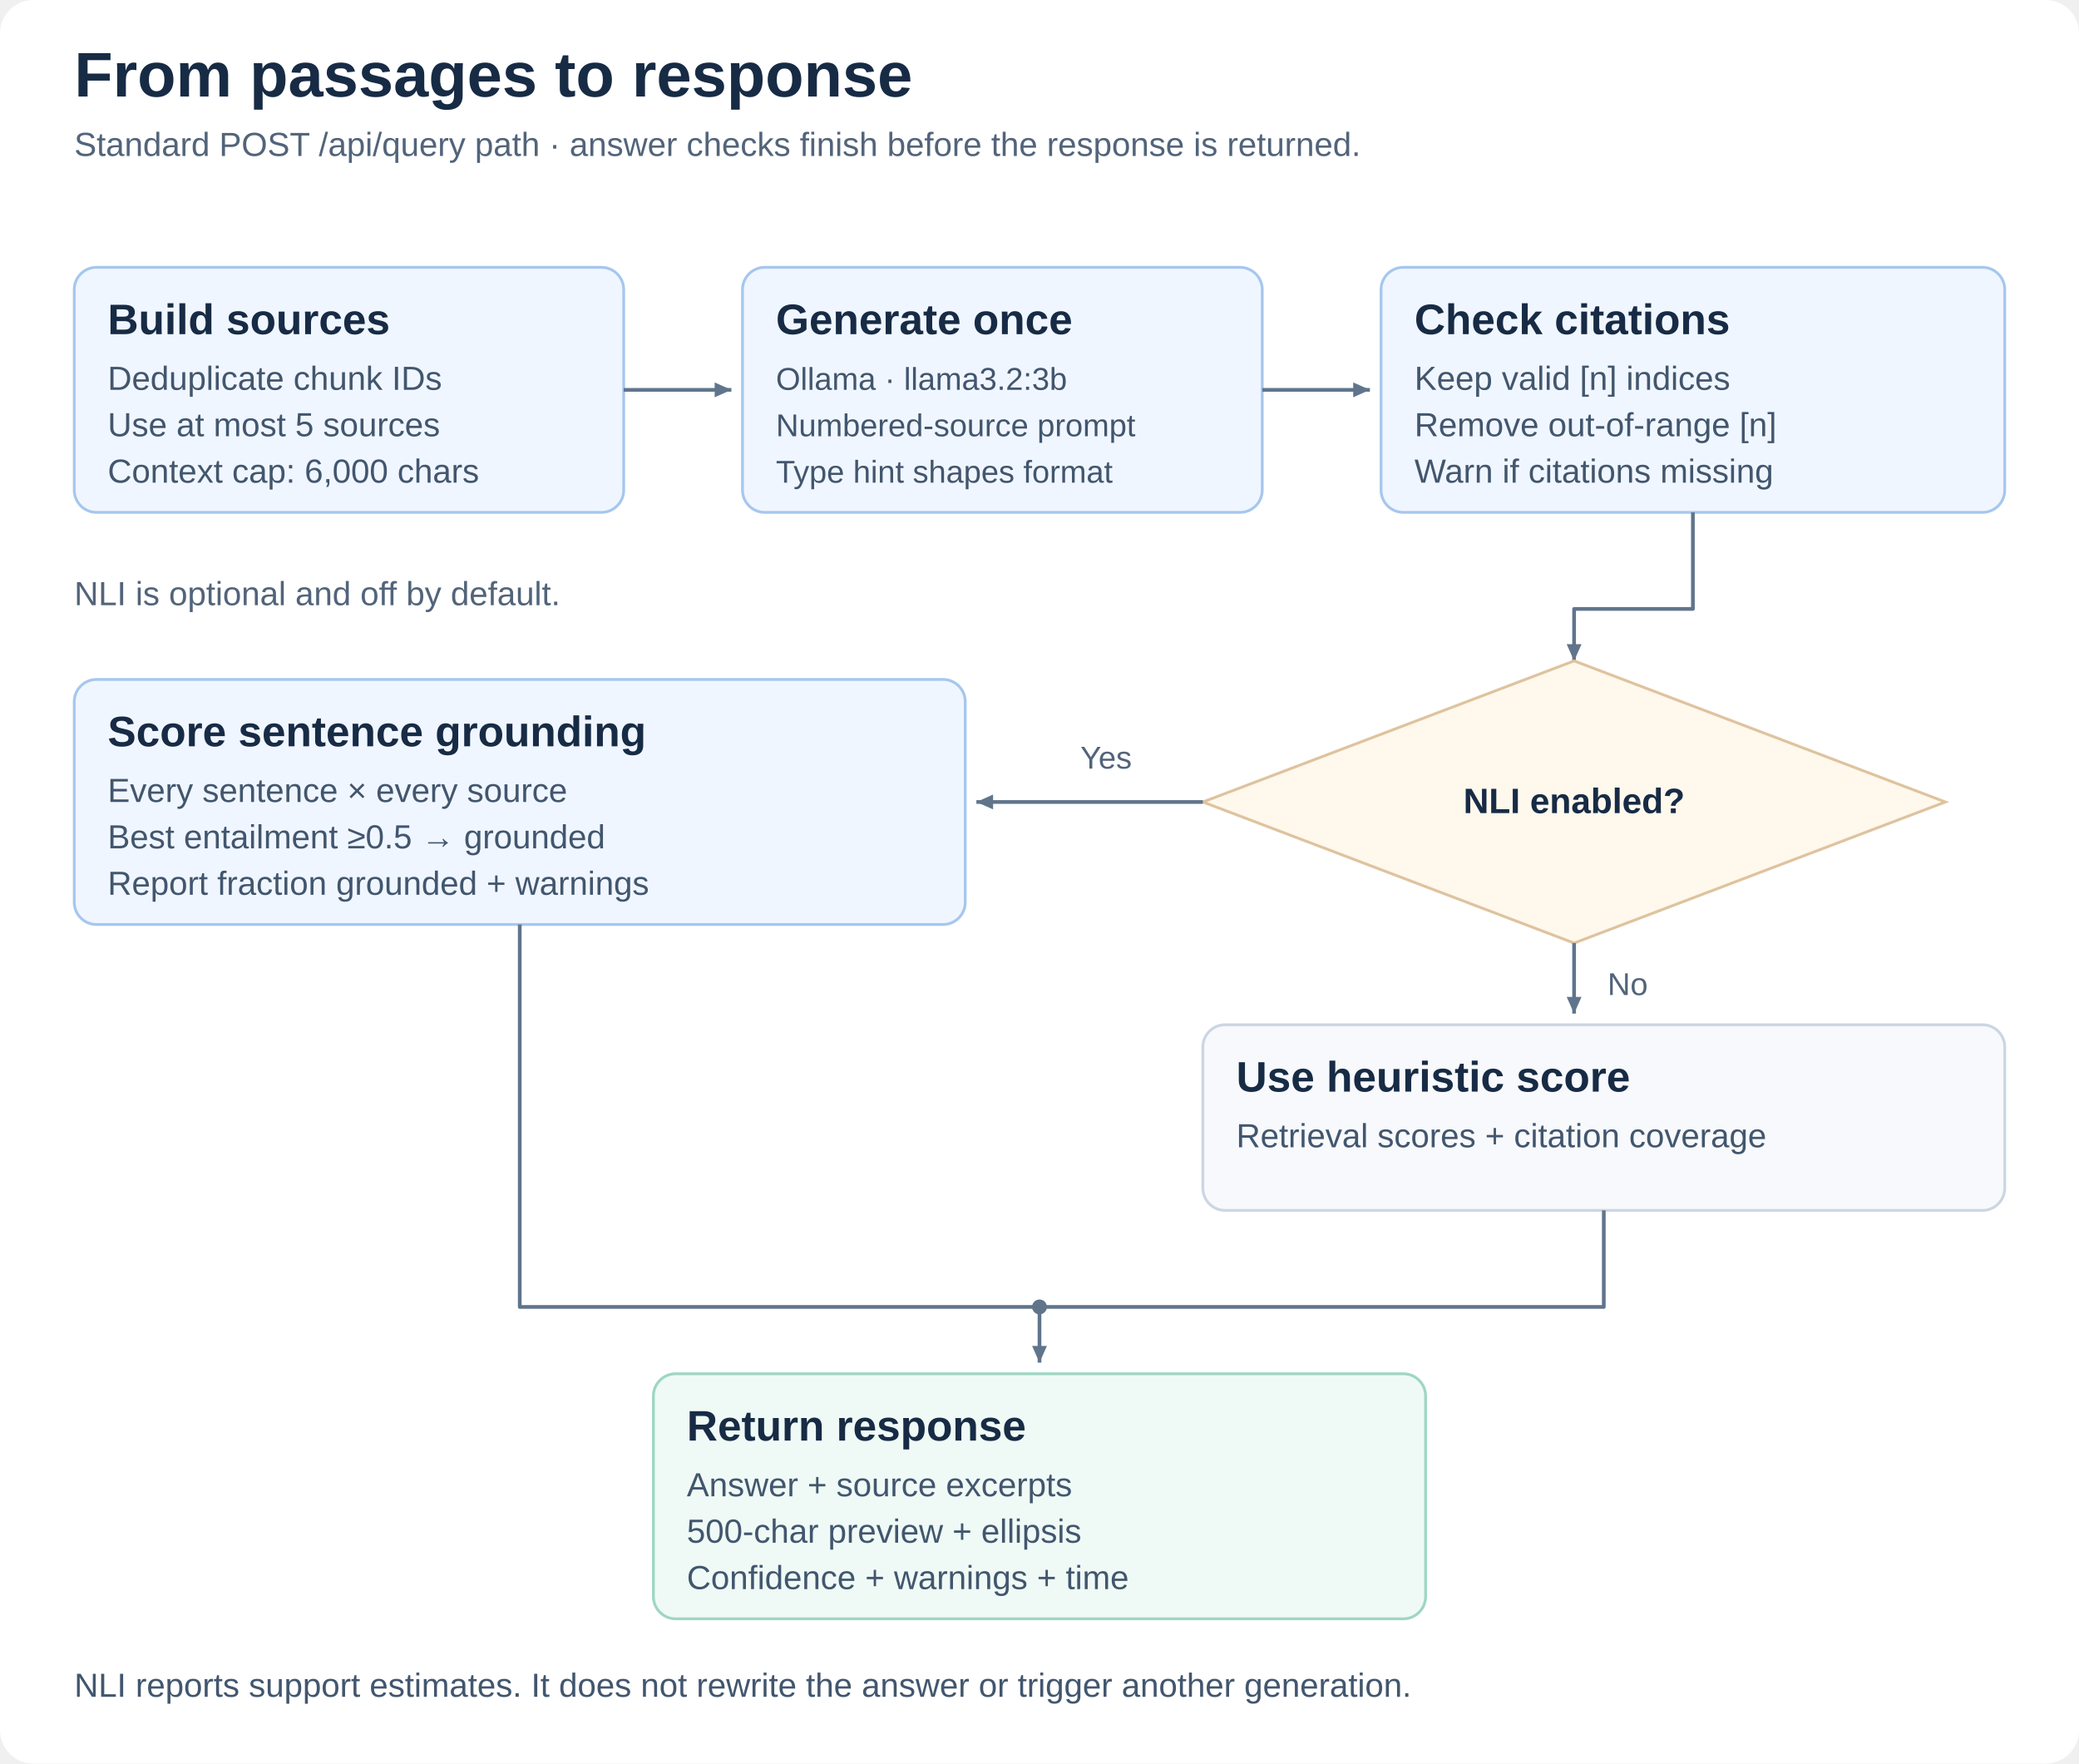
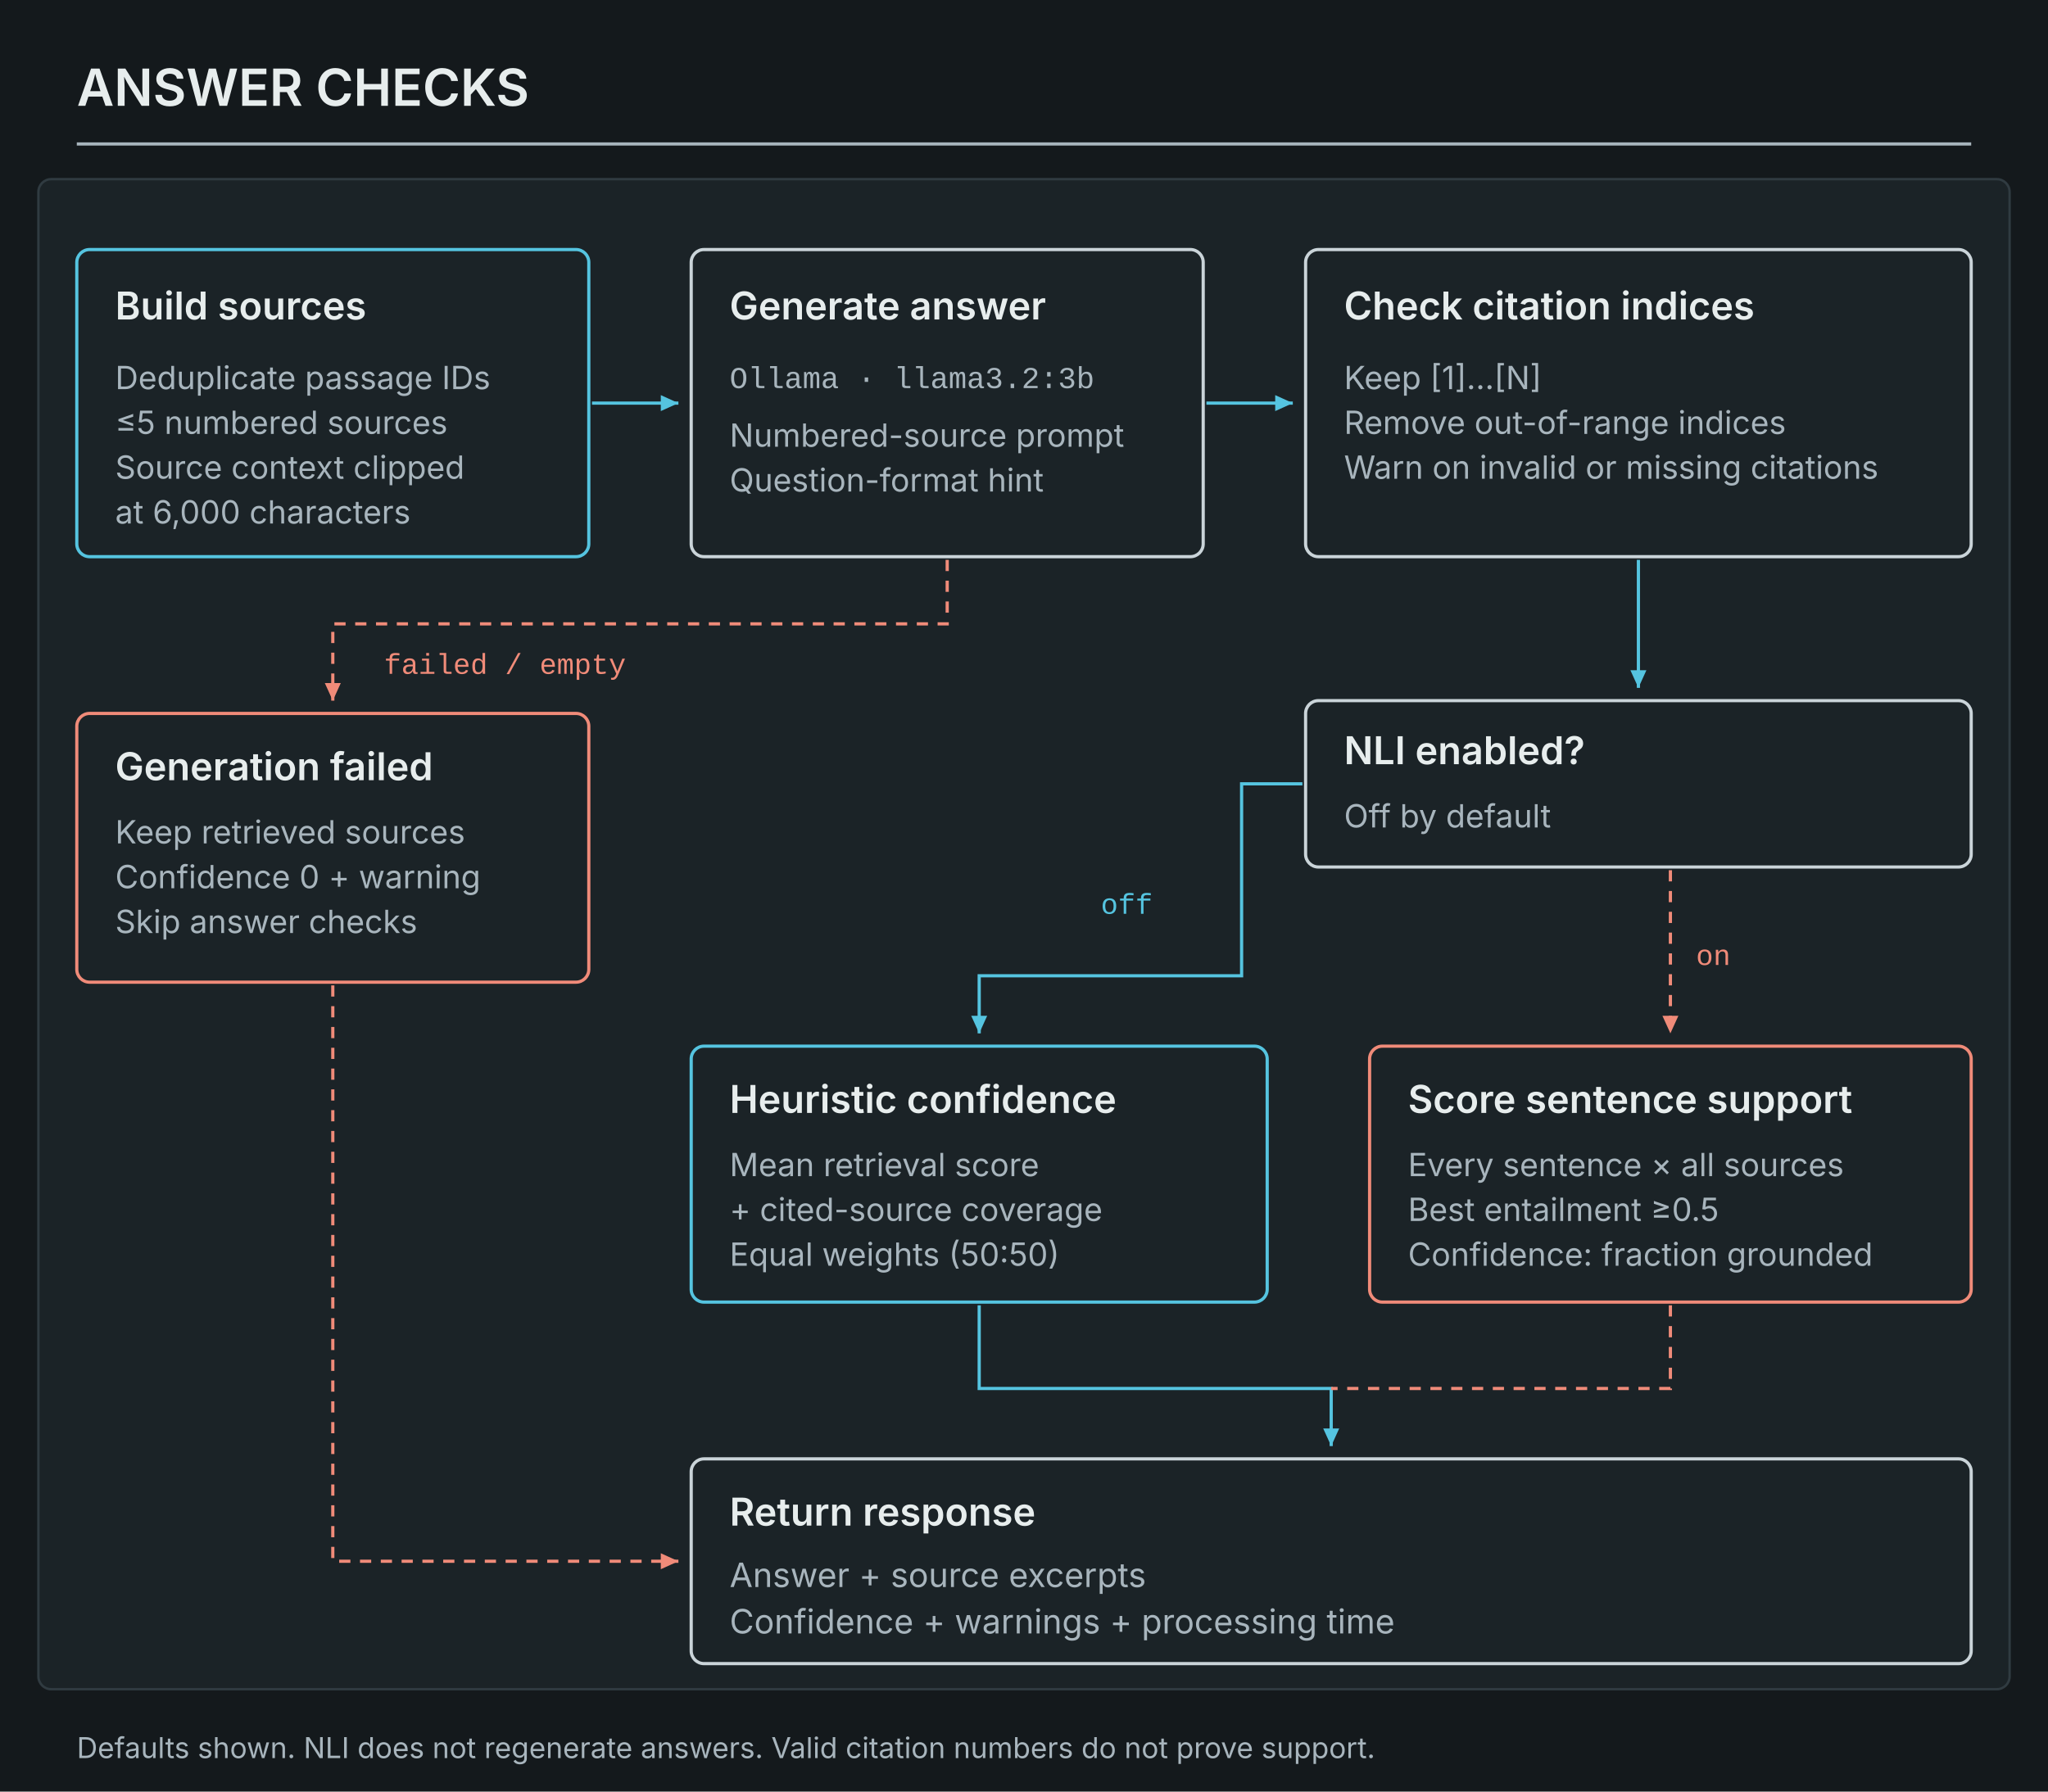
- <svg xmlns="http://www.w3.org/2000/svg" width="1120" height="950" viewBox="0 0 1120 950" role="img" aria-labelledby="title description">
-   <defs>
-     <style>
-       text { font-family: Arial, 'DejaVu Sans', sans-serif; fill: #172b45; }
-       .title { font-size: 34px; font-weight: 700; }
-       .subtitle { font-size: 18px; fill: #52647a; }
-       .lane { font-size: 17px; font-weight: 700; letter-spacing: 1.5px; fill: #52647a; }
-       .heading { font-size: 23px; font-weight: 700; }
-       .detail { font-size: 18px; fill: #42566e; }
-       .edge-label { font-size: 17px; fill: #52647a; }
-       .flow { fill: none; stroke: #60758c; stroke-width: 2; stroke-linejoin: round; }
-       .feedback-flow { fill: none; stroke: #ae691a; stroke-width: 2; stroke-linejoin: round; }
-       .index-flow { fill: none; stroke: #2465ad; stroke-width: 2; stroke-linejoin: round; }
-     </style>
-   </defs>
-   <rect width="1120" height="950" rx="18" fill="#fff" />
-   <text class="title" x="40" y="52">From passages to response</text>
-   <text class="subtitle" x="40" y="84">Standard POST /api/query path · answer checks finish before the response is returned.</text>
-   <g>
-     <rect x="40" y="144" width="296" height="132" rx="12" fill="#f0f6ff" stroke="#a6c7ee" stroke-width="1.5" />
-     <text class="heading" x="58" y="180">Build sources</text>
-     <text class="detail" x="58" y="210">Deduplicate chunk IDs</text>
-     <text class="detail" x="58" y="235">Use at most 5 sources</text>
-     <text class="detail" x="58" y="260">Context cap: 6,000 chars</text>
-   </g>
-   <g>
-     <rect x="400" y="144" width="280" height="132" rx="12" fill="#f0f6ff" stroke="#a6c7ee" stroke-width="1.5" />
-     <text class="heading" x="418" y="180">Generate once</text>
-     <text class="detail" x="418" y="210" style="font-size:17px">Ollama · llama3.2:3b</text>
-     <text class="detail" x="418" y="235" style="font-size:17px">Numbered-source prompt</text>
-     <text class="detail" x="418" y="260" style="font-size:17px">Type hint shapes format</text>
-   </g>
-   <g>
-     <rect x="744" y="144" width="336" height="132" rx="12" fill="#f0f6ff" stroke="#a6c7ee" stroke-width="1.5" />
-     <text class="heading" x="762" y="180">Check citations</text>
-     <text class="detail" x="762" y="210">Keep valid [n] indices</text>
-     <text class="detail" x="762" y="235">Remove out-of-range [n]</text>
-     <text class="detail" x="762" y="260">Warn if citations missing</text>
-   </g>
-   <path class="flow" d="M336 210 H394" />
-   <polygon points="394,210 385,214 385,206" fill="#60758c" />
-   <path class="flow" d="M680 210 H738" />
-   <polygon points="738,210 729,214 729,206" fill="#60758c" />
-   <path class="flow" d="M912 276 V328 H848 V356" />
-   <polygon points="848,356 844,347 852,347" fill="#60758c" />
-   <text class="subtitle" x="40" y="326">NLI is optional and off by default.</text>
-   <polygon points="848,356 1048,432 848,508 648,432" fill="#fff8ed" stroke="#dec39e" stroke-width="1.5" />
-   <text x="848" y="438" text-anchor="middle" style="font-size:19px;font-weight:700">NLI enabled?</text>
-   <path class="flow" d="M648 432 H526" />
-   <polygon points="526,432 535,428 535,436" fill="#60758c" />
-   <text class="edge-label" x="582" y="414">Yes</text>
-   <g>
-     <rect x="40" y="366" width="480" height="132" rx="12" fill="#f0f6ff" stroke="#a6c7ee" stroke-width="1.5" />
-     <text class="heading" x="58" y="402">Score sentence grounding</text>
-     <text class="detail" x="58" y="432">Every sentence × every source</text>
-     <text class="detail" x="58" y="457">Best entailment ≥0.5 → grounded</text>
-     <text class="detail" x="58" y="482">Report fraction grounded + warnings</text>
-   </g>
-   <path class="flow" d="M848 508 V546" />
-   <polygon points="848,546 844,537 852,537" fill="#60758c" />
-   <text class="edge-label" x="866" y="536">No</text>
-   <g>
-     <rect x="648" y="552" width="432" height="100" rx="12" fill="#f7f9fc" stroke="#ccd6e2" stroke-width="1.5" />
-     <text class="heading" x="666" y="588">Use heuristic score</text>
-     <text class="detail" x="666" y="618">Retrieval scores + citation coverage</text>
-   </g>
-   <path class="flow" d="M280 498 V704 H560" />
-   <path class="flow" d="M864 652 V704 H560" />
-   <circle cx="560" cy="704" r="4" fill="#60758c" />
-   <path class="flow" d="M560 704 V734" />
-   <polygon points="560,734 556,725 564,725" fill="#60758c" />
-   <g>
-     <rect x="352" y="740" width="416" height="132" rx="12" fill="#effaf6" stroke="#9fd6c3" stroke-width="1.5" />
-     <text class="heading" x="370" y="776">Return response</text>
-     <text class="detail" x="370" y="806">Answer + source excerpts</text>
-     <text class="detail" x="370" y="831">500-char preview + ellipsis</text>
-     <text class="detail" x="370" y="856">Confidence + warnings + time</text>
-   </g>
-   <text class="detail" x="40" y="914">NLI reports support estimates. It does not rewrite the answer or trigger another generation.</text>
+ <svg xmlns="http://www.w3.org/2000/svg" role="img" aria-labelledby="diagram-title diagram-description" width="1280" height="1120" viewBox="0 0 1280 1120" fill="none">
+   <rect width="1280" height="1120" fill="#14191C" />
+   <text fill="#E7EDED" style="white-space: pre" xml:space="preserve" font-family="Inter, Arial, sans-serif" font-size="32" font-weight="600" letter-spacing="0em">
+     <tspan x="48" y="66.136">ANSWER CHECKS</tspan>
+   </text>
+   <path d="M48 90H1232" stroke="#A8B5BD" stroke-width="2" />
+   <rect x="24" y="112" width="1232" height="944" rx="8" fill="#1B2327" stroke="#303B41" stroke-width="1.5" />
+   <rect x="48" y="156" width="320" height="192" rx="8" fill="#1B2327" stroke="#55C4E0" stroke-width="2" />
+   <text fill="#E7EDED" style="white-space: pre" xml:space="preserve" font-family="Inter, Arial, sans-serif" font-size="24" font-weight="600" letter-spacing="0em">
+     <tspan x="72" y="199.727">Build sources</tspan>
+   </text>
+   <text fill="#A8B5BD" style="white-space: pre" xml:space="preserve" font-family="Inter, Arial, sans-serif" font-size="20" letter-spacing="0em">
+     <tspan x="72" y="243.273">Deduplicate passage IDs
+ </tspan>
+     <tspan x="72" y="271.273">≤5 numbered sources
+ </tspan>
+     <tspan x="72" y="299.273">Source context clipped
+ </tspan>
+     <tspan x="72" y="327.273">at 6,000 characters</tspan>
+   </text>
+   <rect x="432" y="156" width="320" height="192" rx="8" fill="#1B2327" stroke="#CAD4D9" stroke-width="2" />
+   <text fill="#E7EDED" style="white-space: pre" xml:space="preserve" font-family="Inter, Arial, sans-serif" font-size="24" font-weight="600" letter-spacing="0em">
+     <tspan x="456" y="199.727">Generate answer</tspan>
+   </text>
+   <text fill="#A8B5BD" style="white-space: pre" xml:space="preserve" font-family="IBM Plex Mono, Courier New, monospace" font-size="19" letter-spacing="0em">
+     <tspan x="456" y="242.625">Ollama · llama3.2:3b</tspan>
+   </text>
+   <text fill="#A8B5BD" style="white-space: pre" xml:space="preserve" font-family="Inter, Arial, sans-serif" font-size="20" letter-spacing="0em">
+     <tspan x="456" y="279.273">Numbered-source prompt
+ </tspan>
+     <tspan x="456" y="307.273">Question-format hint</tspan>
+   </text>
+   <rect x="816" y="156" width="416" height="192" rx="8" fill="#1B2327" stroke="#CAD4D9" stroke-width="2" />
+   <text fill="#E7EDED" style="white-space: pre" xml:space="preserve" font-family="Inter, Arial, sans-serif" font-size="24" font-weight="600" letter-spacing="0em">
+     <tspan x="840" y="199.727">Check citation indices</tspan>
+   </text>
+   <text fill="#A8B5BD" style="white-space: pre" xml:space="preserve" font-family="Inter, Arial, sans-serif" font-size="20" letter-spacing="0em">
+     <tspan x="840" y="243.273">Keep [1]…[N]
+ </tspan>
+     <tspan x="840" y="271.273">Remove out-of-range indices
+ </tspan>
+     <tspan x="840" y="299.273">Warn on invalid or missing citations</tspan>
+   </text>
+   <path d="M370 252H424" stroke="#55C4E0" stroke-width="2" />
+   <path d="M424 252L413 247V257L424 252Z" fill="#55C4E0" />
+   <path d="M754 252H808" stroke="#55C4E0" stroke-width="2" />
+   <path d="M808 252L797 247V257L808 252Z" fill="#55C4E0" />
+   <rect x="816" y="438" width="416" height="104" rx="8" fill="#1B2327" stroke="#CAD4D9" stroke-width="2" />
+   <text fill="#E7EDED" style="white-space: pre" xml:space="preserve" font-family="Inter, Arial, sans-serif" font-size="24" font-weight="600" letter-spacing="0em">
+     <tspan x="840" y="477.727">NLI enabled?</tspan>
+   </text>
+   <text fill="#A8B5BD" style="white-space: pre" xml:space="preserve" font-family="Inter, Arial, sans-serif" font-size="20" letter-spacing="0em">
+     <tspan x="840" y="517.273">Off by default</tspan>
+   </text>
+   <path d="M1024 350V430" stroke="#55C4E0" stroke-width="2" />
+   <path d="M1024 430L1029 419H1019L1024 430Z" fill="#55C4E0" />
+   <rect x="48" y="446" width="320" height="168" rx="8" fill="#1B2327" stroke="#F08B79" stroke-width="2" />
+   <text fill="#E7EDED" style="white-space: pre" xml:space="preserve" font-family="Inter, Arial, sans-serif" font-size="24" font-weight="600" letter-spacing="0em">
+     <tspan x="72" y="487.727">Generation failed</tspan>
+   </text>
+   <text fill="#A8B5BD" style="white-space: pre" xml:space="preserve" font-family="Inter, Arial, sans-serif" font-size="20" letter-spacing="0em">
+     <tspan x="72" y="527.273">Keep retrieved sources
+ </tspan>
+     <tspan x="72" y="555.273">Confidence 0 + warning
+ </tspan>
+     <tspan x="72" y="583.273">Skip answer checks</tspan>
+   </text>
+   <path d="M592 350V390H208V438" stroke="#F08B79" stroke-width="2" stroke-dasharray="7 6" />
+   <path d="M208 438L213 427H203L208 438Z" fill="#F08B79" />
+   <text fill="#F08B79" style="white-space: pre" xml:space="preserve" font-family="IBM Plex Mono, Courier New, monospace" font-size="18" letter-spacing="0em">
+     <tspan x="240" y="421.25">failed / empty</tspan>
+   </text>
+   <rect x="432" y="654" width="360" height="160" rx="8" fill="#1B2327" stroke="#55C4E0" stroke-width="2" />
+   <text fill="#E7EDED" style="white-space: pre" xml:space="preserve" font-family="Inter, Arial, sans-serif" font-size="24" font-weight="600" letter-spacing="0em">
+     <tspan x="456" y="695.727">Heuristic confidence</tspan>
+   </text>
+   <text fill="#A8B5BD" style="white-space: pre" xml:space="preserve" font-family="Inter, Arial, sans-serif" font-size="20" letter-spacing="0em">
+     <tspan x="456" y="735.273">Mean retrieval score
+ </tspan>
+     <tspan x="456" y="763.273">+ cited-source coverage
+ </tspan>
+     <tspan x="456" y="791.273">Equal weights (50:50)</tspan>
+   </text>
+   <rect x="856" y="654" width="376" height="160" rx="8" fill="#1B2327" stroke="#F08B79" stroke-width="2" />
+   <text fill="#E7EDED" style="white-space: pre" xml:space="preserve" font-family="Inter, Arial, sans-serif" font-size="24" font-weight="600" letter-spacing="0em">
+     <tspan x="880" y="695.727">Score sentence support</tspan>
+   </text>
+   <text fill="#A8B5BD" style="white-space: pre" xml:space="preserve" font-family="Inter, Arial, sans-serif" font-size="20" letter-spacing="0em">
+     <tspan x="880" y="735.273">Every sentence × all sources
+ </tspan>
+     <tspan x="880" y="763.273">Best entailment ≥0.5
+ </tspan>
+     <tspan x="880" y="791.273">Confidence: fraction grounded</tspan>
+   </text>
+   <path d="M814 490H776V610H612V646" stroke="#55C4E0" stroke-width="2" />
+   <path d="M612 646L617 635H607L612 646Z" fill="#55C4E0" />
+   <text fill="#55C4E0" style="white-space: pre" xml:space="preserve" font-family="IBM Plex Mono, Courier New, monospace" font-size="18" letter-spacing="0em">
+     <tspan x="688" y="571.25">off</tspan>
+   </text>
+   <path d="M1044 544V646" stroke="#F08B79" stroke-width="2" stroke-dasharray="7 6" />
+   <path d="M1044 646L1049 635H1039L1044 646Z" fill="#F08B79" />
+   <text fill="#F08B79" style="white-space: pre" xml:space="preserve" font-family="IBM Plex Mono, Courier New, monospace" font-size="18" letter-spacing="0em">
+     <tspan x="1060" y="603.25">on</tspan>
+   </text>
+   <rect x="432" y="912" width="800" height="128" rx="8" fill="#1B2327" stroke="#CAD4D9" stroke-width="2" />
+   <text fill="#E7EDED" style="white-space: pre" xml:space="preserve" font-family="Inter, Arial, sans-serif" font-size="24" font-weight="600" letter-spacing="0em">
+     <tspan x="456" y="953.727">Return response</tspan>
+   </text>
+   <text fill="#A8B5BD" style="white-space: pre" xml:space="preserve" font-family="Inter, Arial, sans-serif" font-size="21" letter-spacing="0em">
+     <tspan x="456" y="992.136">Answer + source excerpts
+ </tspan>
+     <tspan x="456" y="1021.14">Confidence + warnings + processing time</tspan>
+   </text>
+   <path d="M612 816V868H832V904" stroke="#55C4E0" stroke-width="2" />
+   <path d="M832 904L837 893H827L832 904Z" fill="#55C4E0" />
+   <path d="M1044 816V868H832" stroke="#F08B79" stroke-width="2" stroke-dasharray="7 6" />
+   <path d="M208 616V976H424" stroke="#F08B79" stroke-width="2" stroke-dasharray="7 6" />
+   <path d="M424 976L413 971V981L424 976Z" fill="#F08B79" />
+   <text fill="#A8B5BD" style="white-space: pre" xml:space="preserve" font-family="Inter, Arial, sans-serif" font-size="18" letter-spacing="0em">
+     <tspan x="48" y="1099.05">Defaults shown. NLI does not regenerate answers. Valid citation numbers do not prove support.</tspan>
+   </text>
</svg>
